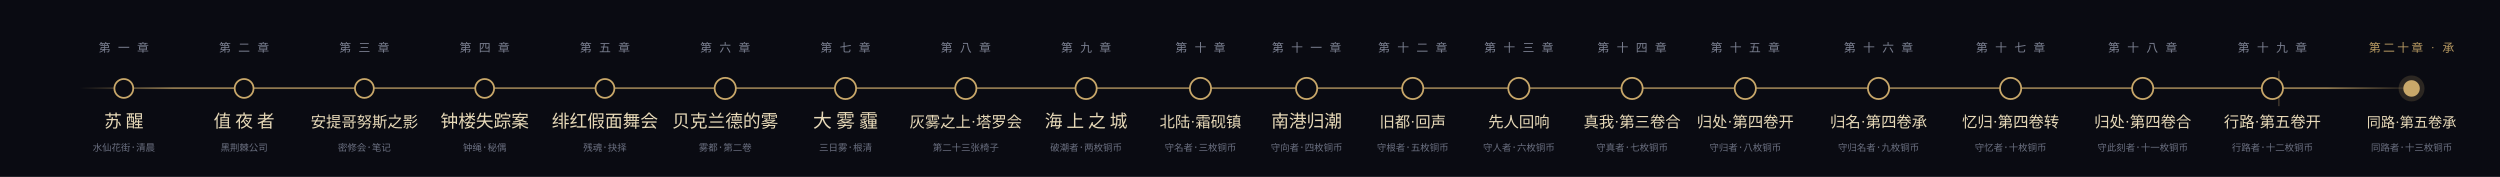
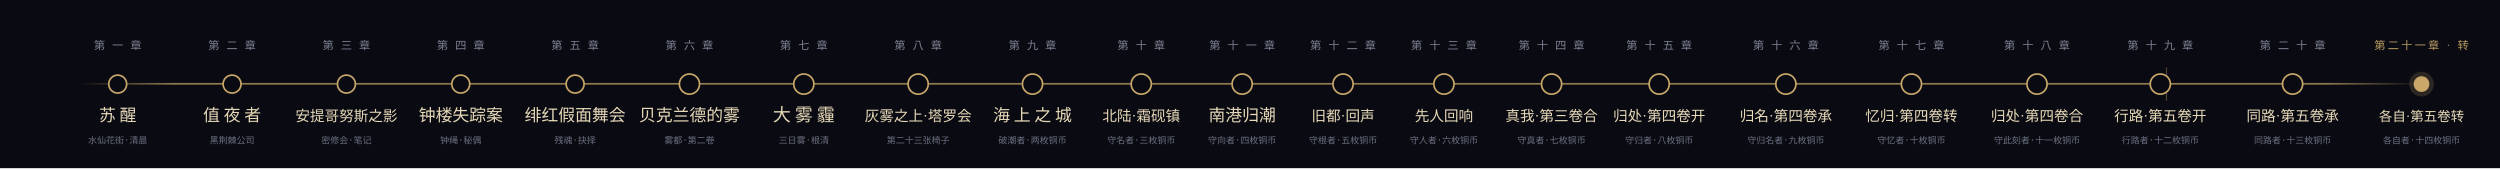
- <svg xmlns="http://www.w3.org/2000/svg" viewBox="0 0 2120 150" width="100%" role="img" aria-label="二十章剧情脉络：苏醒、值夜者、安提哥努斯之影、钟楼失踪案、绯红假面舞会、贝克兰德的雾、大雾霾、灰雾之上·塔罗会、海上之城、北陆·霜砚镇、南港归潮、旧都·回声、灰原骨冢·先人回响、灰雾深处·真我、灰雾最深处·归处、灰雾更深处·归名、灰雾之上·忆归、灰雾之上·归处、灰雾之下·行路、灰雾之下·同路">
+ <svg xmlns="http://www.w3.org/2000/svg" viewBox="0 0 2230 150" width="100%" role="img" aria-label="二十一章剧情脉络：苏醒、值夜者、安提哥努斯之影、钟楼失踪案、绯红假面舞会、贝克兰德的雾、大雾霾、灰雾之上·塔罗会、海上之城、北陆·霜砚镇、南港归潮、旧都·回声、灰原骨冢·先人回响、灰雾深处·真我、灰雾最深处·归处、灰雾更深处·归名、灰雾之上·忆归、灰雾之上·归处、灰雾之下·行路、灰雾之下·同路、灰雾之下·各自">
  <defs>
    <linearGradient id="line" x1="0" y1="0" x2="1" y2="0">
      <stop offset="0" stop-color="#c9a86a" stop-opacity="0" />
      <stop offset="0.04" stop-color="#c9a86a" stop-opacity="0.7" />
      <stop offset="0.96" stop-color="#c9a86a" stop-opacity="0.7" />
      <stop offset="1" stop-color="#c9a86a" stop-opacity="0" />
    </linearGradient>
  </defs>
-   <rect width="2120" height="150" fill="#0a0b12" />
-   <rect x="60" y="74" width="2000" height="1.5" fill="url(#line)" />
+   <rect width="2230" height="150" fill="#0a0b12" />
+   <rect x="60" y="74" width="2110" height="1.5" fill="url(#line)" />
  <rect x="1932" y="60" width="1" height="30" fill="#c9a86a" opacity="0.35" />
  <g font-family="Georgia, 'Times New Roman', serif" text-rendering="geometricPrecision">
    <circle cx="105" cy="75" r="8" fill="#0a0b12" stroke="#c9a86a" stroke-width="1.5" />
    <text x="105" y="44" text-anchor="middle" font-size="10" letter-spacing="2" fill="#7a7f90">第 一 章</text>
    <text x="105" y="108" text-anchor="middle" font-size="15" fill="#e7d9b8">苏 醒</text>
    <text x="105" y="128" text-anchor="middle" font-family="ui-monospace, Menlo, monospace" font-size="8" fill="#6a6f80">水仙花街·清晨</text>
    <circle cx="207" cy="75" r="8" fill="#0a0b12" stroke="#c9a86a" stroke-width="1.5" />
    <text x="207" y="44" text-anchor="middle" font-size="10" letter-spacing="2" fill="#7a7f90">第 二 章</text>
    <text x="207" y="108" text-anchor="middle" font-size="15" fill="#e7d9b8">值 夜 者</text>
    <text x="207" y="128" text-anchor="middle" font-family="ui-monospace, Menlo, monospace" font-size="8" fill="#6a6f80">黑荆棘公司</text>
    <circle cx="309" cy="75" r="8" fill="#0a0b12" stroke="#c9a86a" stroke-width="1.5" />
    <text x="309" y="44" text-anchor="middle" font-size="10" letter-spacing="2" fill="#7a7f90">第 三 章</text>
    <text x="309" y="108" text-anchor="middle" font-size="13" fill="#e7d9b8">安提哥努斯之影</text>
    <text x="309" y="128" text-anchor="middle" font-family="ui-monospace, Menlo, monospace" font-size="8" fill="#6a6f80">密修会·笔记</text>
    <circle cx="411" cy="75" r="8" fill="#0a0b12" stroke="#c9a86a" stroke-width="1.5" />
    <text x="411" y="44" text-anchor="middle" font-size="10" letter-spacing="2" fill="#7a7f90">第 四 章</text>
    <text x="411" y="108" text-anchor="middle" font-size="15" fill="#e7d9b8">钟楼失踪案</text>
    <text x="411" y="128" text-anchor="middle" font-family="ui-monospace, Menlo, monospace" font-size="8" fill="#6a6f80">钟绳·秘偶</text>
    <circle cx="513" cy="75" r="8" fill="#0a0b12" stroke="#c9a86a" stroke-width="1.5" />
    <text x="513" y="44" text-anchor="middle" font-size="10" letter-spacing="2" fill="#7a7f90">第 五 章</text>
    <text x="513" y="108" text-anchor="middle" font-size="15" fill="#e7d9b8">绯红假面舞会</text>
    <text x="513" y="128" text-anchor="middle" font-family="ui-monospace, Menlo, monospace" font-size="8" fill="#6a6f80">残魂·抉择</text>
    <circle cx="615" cy="75" r="9" fill="#0a0b12" stroke="#c9a86a" stroke-width="1.5" />
    <text x="615" y="44" text-anchor="middle" font-size="10" letter-spacing="2" fill="#7a7f90">第 六 章</text>
    <text x="615" y="108" text-anchor="middle" font-size="15" fill="#e7d9b8">贝克兰德的雾</text>
    <text x="615" y="128" text-anchor="middle" font-family="ui-monospace, Menlo, monospace" font-size="8" fill="#6a6f80">雾都·第二卷</text>
    <circle cx="717" cy="75" r="9" fill="#0a0b12" stroke="#c9a86a" stroke-width="1.5" />
    <text x="717" y="44" text-anchor="middle" font-size="10" letter-spacing="2" fill="#7a7f90">第 七 章</text>
    <text x="717" y="108" text-anchor="middle" font-size="16" fill="#e7d9b8">大 雾 霾</text>
    <text x="717" y="128" text-anchor="middle" font-family="ui-monospace, Menlo, monospace" font-size="8" fill="#6a6f80">三日雾·根清</text>
    <circle cx="819" cy="75" r="9" fill="#0a0b12" stroke="#c9a86a" stroke-width="1.5" />
    <text x="819" y="44" text-anchor="middle" font-size="10" letter-spacing="2" fill="#7a7f90">第 八 章</text>
    <text x="819" y="108" text-anchor="middle" font-size="13" fill="#e7d9b8">灰雾之上·塔罗会</text>
    <text x="819" y="128" text-anchor="middle" font-family="ui-monospace, Menlo, monospace" font-size="8" fill="#6a6f80">第二十三张椅子</text>
    <circle cx="921" cy="75" r="9" fill="#0a0b12" stroke="#c9a86a" stroke-width="1.5" />
    <text x="921" y="44" text-anchor="middle" font-size="10" letter-spacing="2" fill="#7a7f90">第 九 章</text>
    <text x="921" y="108" text-anchor="middle" font-size="15" fill="#e7d9b8">海 上 之 城</text>
    <text x="921" y="128" text-anchor="middle" font-family="ui-monospace, Menlo, monospace" font-size="8" fill="#6a6f80">破潮者·两枚铜币</text>
    <circle cx="1018" cy="75" r="9" fill="#0a0b12" stroke="#c9a86a" stroke-width="1.5" />
    <text x="1018" y="44" text-anchor="middle" font-size="10" letter-spacing="2" fill="#7a7f90">第 十 章</text>
    <text x="1018" y="108" text-anchor="middle" font-size="13" fill="#e7d9b8">北陆·霜砚镇</text>
    <text x="1018" y="128" text-anchor="middle" font-family="ui-monospace, Menlo, monospace" font-size="8" fill="#6a6f80">守名者·三枚铜币</text>
    <circle cx="1108" cy="75" r="9" fill="#0a0b12" stroke="#c9a86a" stroke-width="1.5" />
    <text x="1108" y="44" text-anchor="middle" font-size="10" letter-spacing="2" fill="#7a7f90">第 十 一 章</text>
    <text x="1108" y="108" text-anchor="middle" font-size="15" fill="#e7d9b8">南港归潮</text>
    <text x="1108" y="128" text-anchor="middle" font-family="ui-monospace, Menlo, monospace" font-size="8" fill="#6a6f80">守向者·四枚铜币</text>
    <circle cx="1198" cy="75" r="9" fill="#0a0b12" stroke="#c9a86a" stroke-width="1.5" />
    <text x="1198" y="44" text-anchor="middle" font-size="10" letter-spacing="2" fill="#7a7f90">第 十 二 章</text>
    <text x="1198" y="108" text-anchor="middle" font-size="13" fill="#e7d9b8">旧都·回声</text>
    <text x="1198" y="128" text-anchor="middle" font-family="ui-monospace, Menlo, monospace" font-size="8" fill="#6a6f80">守根者·五枚铜币</text>
    <circle cx="1288" cy="75" r="9" fill="#0a0b12" stroke="#c9a86a" stroke-width="1.5" />
    <text x="1288" y="44" text-anchor="middle" font-size="10" letter-spacing="2" fill="#7a7f90">第 十 三 章</text>
    <text x="1288" y="108" text-anchor="middle" font-size="13" fill="#e7d9b8">先人回响</text>
    <text x="1288" y="128" text-anchor="middle" font-family="ui-monospace, Menlo, monospace" font-size="8" fill="#6a6f80">守人者·六枚铜币</text>
    <circle cx="1384" cy="75" r="9" fill="#0a0b12" stroke="#c9a86a" stroke-width="1.5" />
    <text x="1384" y="44" text-anchor="middle" font-size="10" letter-spacing="2" fill="#7a7f90">第 十 四 章</text>
    <text x="1384" y="108" text-anchor="middle" font-size="13" fill="#e7d9b8">真我·第三卷合</text>
    <text x="1384" y="128" text-anchor="middle" font-family="ui-monospace, Menlo, monospace" font-size="8" fill="#6a6f80">守真者·七枚铜币</text>
    <circle cx="1480" cy="75" r="9" fill="#0a0b12" stroke="#c9a86a" stroke-width="1.5" />
    <text x="1480" y="44" text-anchor="middle" font-size="10" letter-spacing="2" fill="#7a7f90">第 十 五 章</text>
    <text x="1480" y="108" text-anchor="middle" font-size="13" fill="#e7d9b8">归处·第四卷开</text>
    <text x="1480" y="128" text-anchor="middle" font-family="ui-monospace, Menlo, monospace" font-size="8" fill="#6a6f80">守归者·八枚铜币</text>
    <circle cx="1593" cy="75" r="9" fill="#0a0b12" stroke="#c9a86a" stroke-width="1.5" />
    <text x="1593" y="44" text-anchor="middle" font-size="10" letter-spacing="2" fill="#7a7f90">第 十 六 章</text>
    <text x="1593" y="108" text-anchor="middle" font-size="13" fill="#e7d9b8">归名·第四卷承</text>
    <text x="1593" y="128" text-anchor="middle" font-family="ui-monospace, Menlo, monospace" font-size="8" fill="#6a6f80">守归名者·九枚铜币</text>
    <circle cx="1705" cy="75" r="9" fill="#0a0b12" stroke="#c9a86a" stroke-width="1.5" />
    <text x="1705" y="44" text-anchor="middle" font-size="10" letter-spacing="2" fill="#7a7f90">第 十 七 章</text>
    <text x="1705" y="108" text-anchor="middle" font-size="13" fill="#e7d9b8">忆归·第四卷转</text>
    <text x="1705" y="128" text-anchor="middle" font-family="ui-monospace, Menlo, monospace" font-size="8" fill="#6a6f80">守忆者·十枚铜币</text>
    <circle cx="1817" cy="75" r="9" fill="#0a0b12" stroke="#c9a86a" stroke-width="1.5" />
    <text x="1817" y="44" text-anchor="middle" font-size="10" letter-spacing="2" fill="#7a7f90">第 十 八 章</text>
    <text x="1817" y="108" text-anchor="middle" font-size="13" fill="#e7d9b8">归处·第四卷合</text>
    <text x="1817" y="128" text-anchor="middle" font-family="ui-monospace, Menlo, monospace" font-size="8" fill="#6a6f80">守此刻者·十一枚铜币</text>
    <circle cx="1927" cy="75" r="9" fill="#0a0b12" stroke="#c9a86a" stroke-width="1.5" />
    <text x="1927" y="44" text-anchor="middle" font-size="10" letter-spacing="2" fill="#7a7f90">第 十 九 章</text>
    <text x="1927" y="108" text-anchor="middle" font-size="13" fill="#e7d9b8">行路·第五卷开</text>
    <text x="1927" y="128" text-anchor="middle" font-family="ui-monospace, Menlo, monospace" font-size="8" fill="#6a6f80">行路者·十二枚铜币</text>
-     <circle cx="2045" cy="75" r="11" fill="#c9a86a" opacity="0.18" />
-     <circle cx="2045" cy="75" r="7" fill="#c9a86a" />
-     <text x="2045" y="44" text-anchor="middle" font-size="10" letter-spacing="2" fill="#c9a86a" opacity="0.9">第二十章 · 承</text>
-     <text x="2045" y="108" text-anchor="middle" font-size="12" fill="#e7d9b8">同路·第五卷承</text>
+     <circle cx="2045" cy="75" r="9" fill="#0a0b12" stroke="#c9a86a" stroke-width="1.5" />
+     <text x="2045" y="44" text-anchor="middle" font-size="10" letter-spacing="2" fill="#7a7f90">第 二 十 章</text>
+     <text x="2045" y="108" text-anchor="middle" font-size="13" fill="#e7d9b8">同路·第五卷承</text>
    <text x="2045" y="128" text-anchor="middle" font-family="ui-monospace, Menlo, monospace" font-size="8" fill="#6a6f80">同路者·十三枚铜币</text>
+     <circle cx="2160" cy="75" r="11" fill="#c9a86a" opacity="0.18" />
+     <circle cx="2160" cy="75" r="7" fill="#c9a86a" />
+     <text x="2160" y="44" text-anchor="middle" font-size="10" letter-spacing="2" fill="#c9a86a" opacity="0.9">第二十一章 · 转</text>
+     <text x="2160" y="108" text-anchor="middle" font-size="12" fill="#e7d9b8">各自·第五卷转</text>
+     <text x="2160" y="128" text-anchor="middle" font-family="ui-monospace, Menlo, monospace" font-size="8" fill="#6a6f80">各自者·十四枚铜币</text>
  </g>
</svg>
